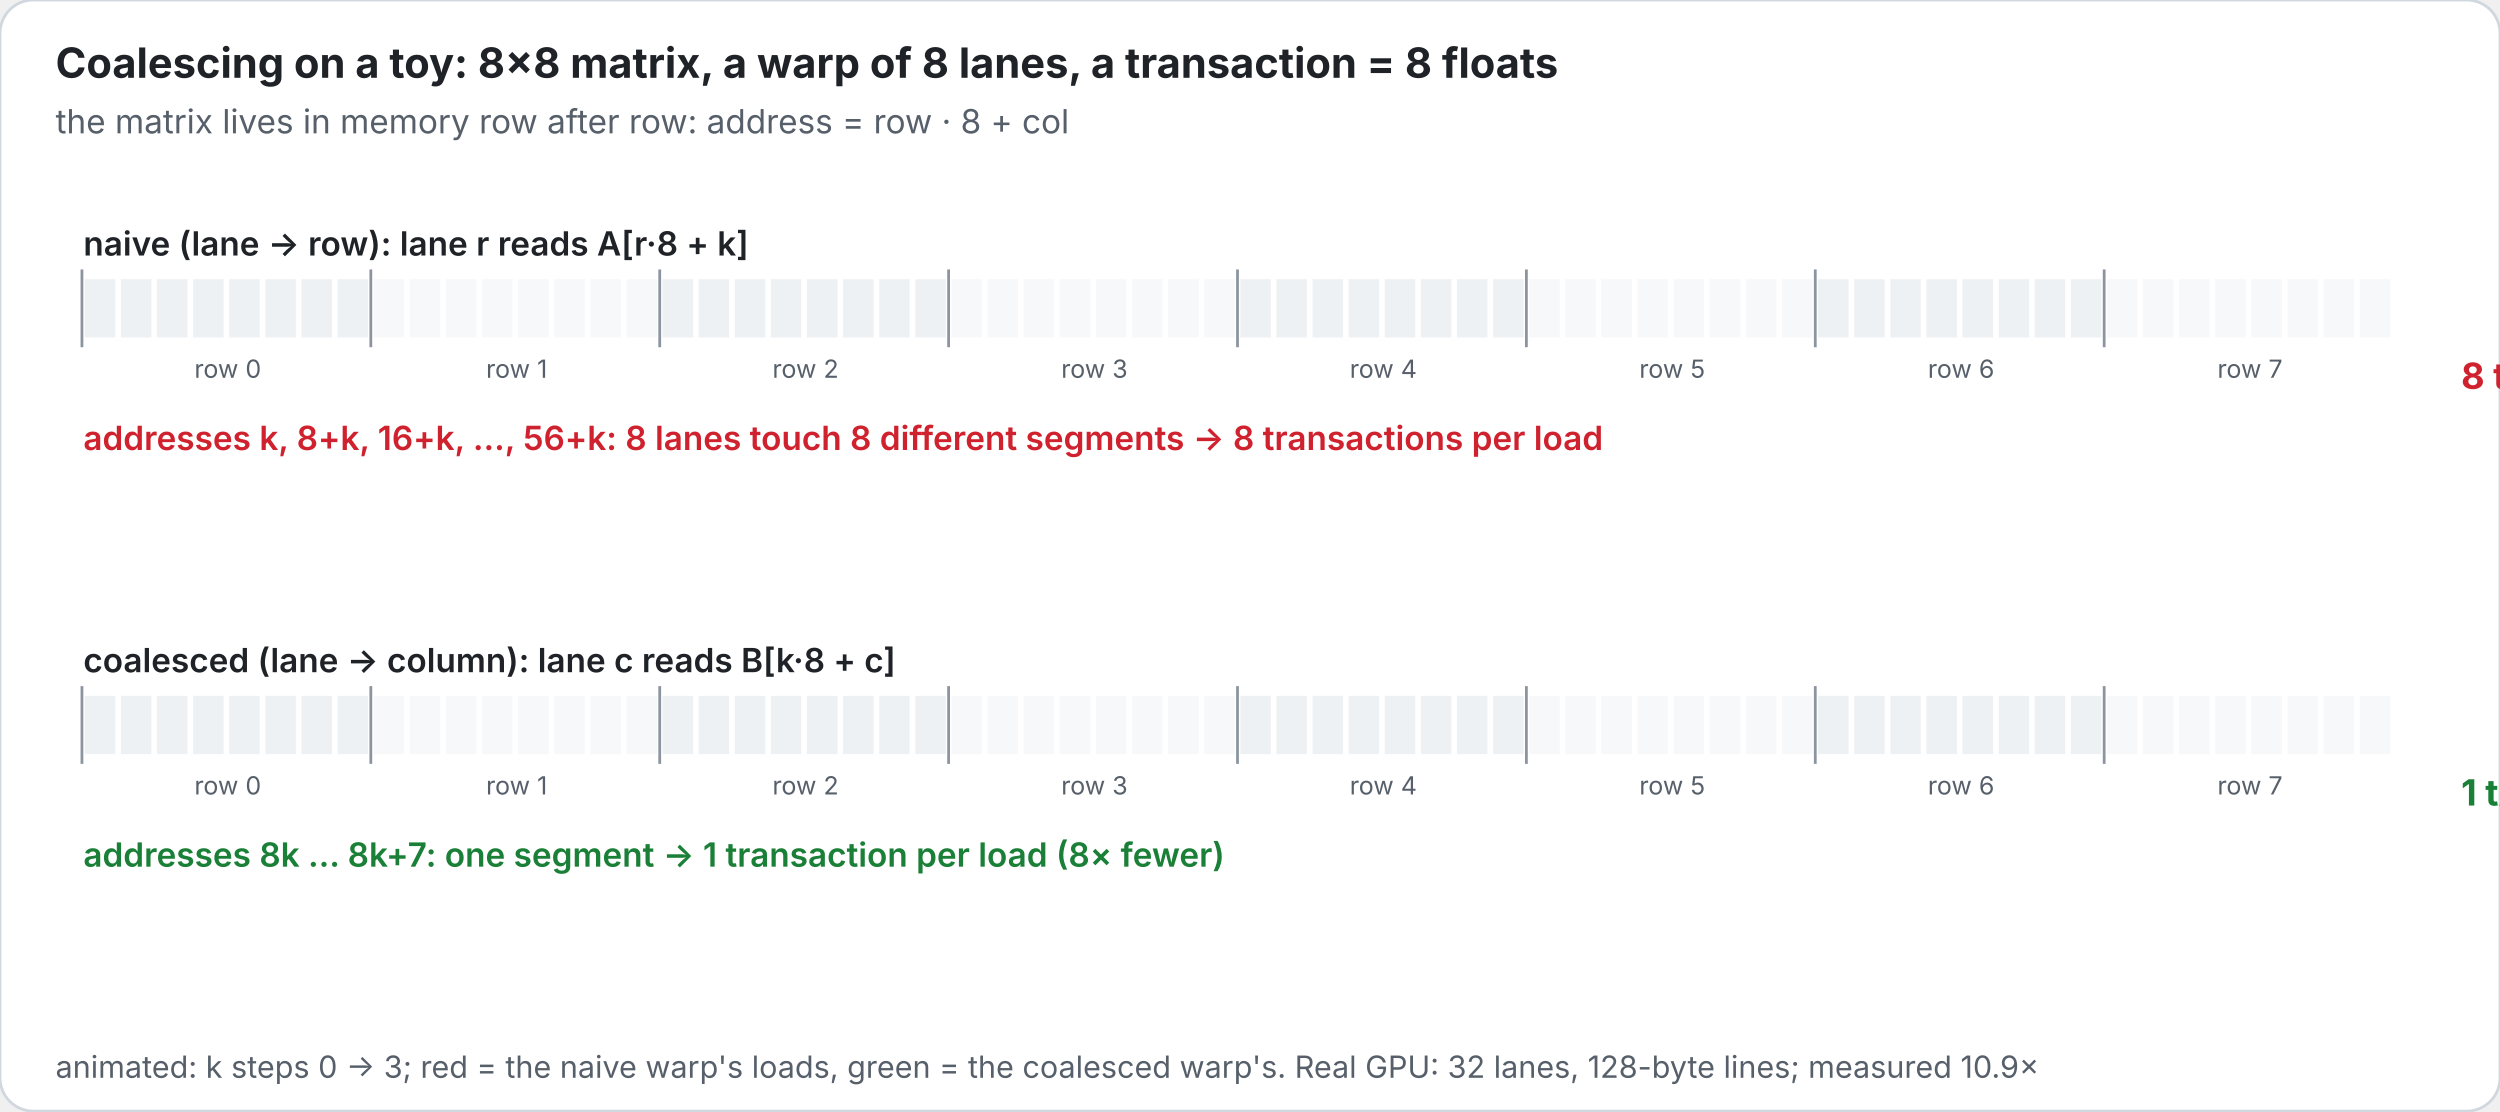
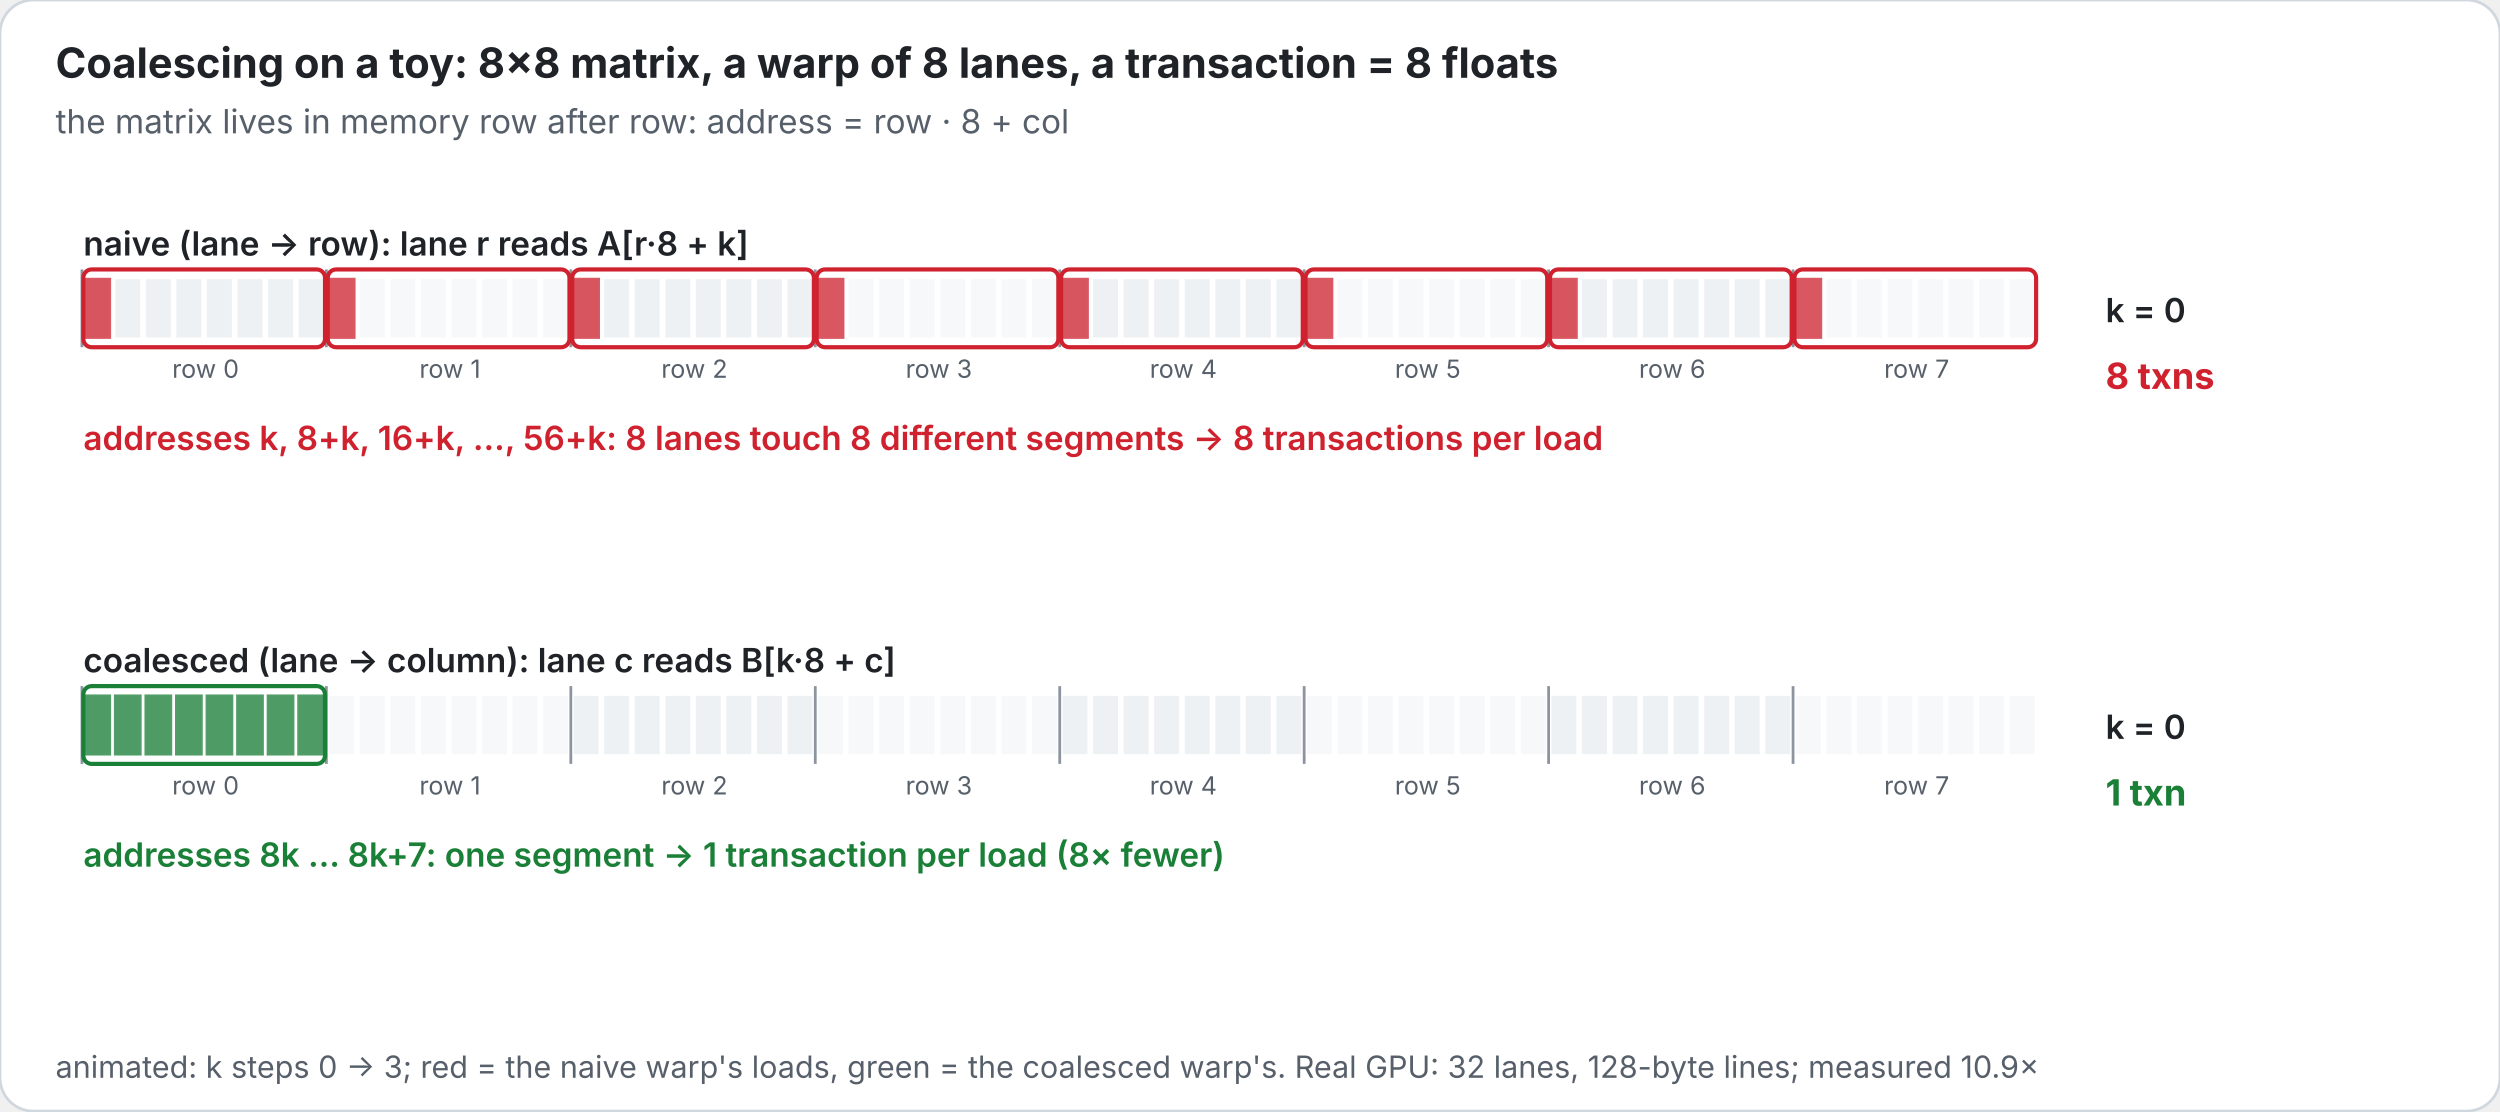
<svg xmlns="http://www.w3.org/2000/svg" viewBox="0 0 900 400" width="900" height="400" font-family="Inter, Helvetica, Arial, sans-serif">
  <defs>
    <marker id="ah" markerWidth="10" markerHeight="10" refX="8" refY="5" orient="auto">
      <path d="M0,0 L10,5 L0,10 z" fill="#57606a" />
    </marker>
  </defs>
  <rect x="0" y="0" width="900" height="400" rx="12" fill="#ffffff" stroke="#d0d7de" />
  <text x="20" y="28" text-anchor="start" font-size="15" font-weight="700" fill="#1f2328">Coalescing on a toy: 8×8 matrix, a warp of 8 lanes, a transaction = 8 floats</text>
  <text x="20" y="48" text-anchor="start" font-size="12" font-weight="400" fill="#57606a">the matrix lives in memory row after row: address = row · 8 + col</text>
  <text x="30" y="92" text-anchor="start" font-size="12" font-weight="600" fill="#1f2328">naive (lane → row): lane r reads A[r·8 + k]</text>
-   <rect x="30" y="100" width="12" height="22" fill="#eef1f4" stroke="#ffffff" />
-   <rect x="43" y="100" width="12" height="22" fill="#eef1f4" stroke="#ffffff" />
-   <rect x="56" y="100" width="12" height="22" fill="#eef1f4" stroke="#ffffff" />
-   <rect x="69" y="100" width="12" height="22" fill="#eef1f4" stroke="#ffffff" />
-   <rect x="82" y="100" width="12" height="22" fill="#eef1f4" stroke="#ffffff" />
-   <rect x="95" y="100" width="12" height="22" fill="#eef1f4" stroke="#ffffff" />
-   <rect x="108" y="100" width="12" height="22" fill="#eef1f4" stroke="#ffffff" />
-   <rect x="121" y="100" width="12" height="22" fill="#eef1f4" stroke="#ffffff" />
-   <rect x="134" y="100" width="12" height="22" fill="#f6f8fa" stroke="#ffffff" />
-   <rect x="147" y="100" width="12" height="22" fill="#f6f8fa" stroke="#ffffff" />
-   <rect x="160" y="100" width="12" height="22" fill="#f6f8fa" stroke="#ffffff" />
-   <rect x="173" y="100" width="12" height="22" fill="#f6f8fa" stroke="#ffffff" />
-   <rect x="186" y="100" width="12" height="22" fill="#f6f8fa" stroke="#ffffff" />
-   <rect x="199" y="100" width="12" height="22" fill="#f6f8fa" stroke="#ffffff" />
-   <rect x="212" y="100" width="12" height="22" fill="#f6f8fa" stroke="#ffffff" />
-   <rect x="225" y="100" width="12" height="22" fill="#f6f8fa" stroke="#ffffff" />
-   <rect x="238" y="100" width="12" height="22" fill="#eef1f4" stroke="#ffffff" />
-   <rect x="251" y="100" width="12" height="22" fill="#eef1f4" stroke="#ffffff" />
-   <rect x="264" y="100" width="12" height="22" fill="#eef1f4" stroke="#ffffff" />
-   <rect x="277" y="100" width="12" height="22" fill="#eef1f4" stroke="#ffffff" />
-   <rect x="290" y="100" width="12" height="22" fill="#eef1f4" stroke="#ffffff" />
-   <rect x="303" y="100" width="12" height="22" fill="#eef1f4" stroke="#ffffff" />
-   <rect x="316" y="100" width="12" height="22" fill="#eef1f4" stroke="#ffffff" />
-   <rect x="329" y="100" width="12" height="22" fill="#eef1f4" stroke="#ffffff" />
-   <rect x="342" y="100" width="12" height="22" fill="#f6f8fa" stroke="#ffffff" />
-   <rect x="355" y="100" width="12" height="22" fill="#f6f8fa" stroke="#ffffff" />
-   <rect x="368" y="100" width="12" height="22" fill="#f6f8fa" stroke="#ffffff" />
-   <rect x="381" y="100" width="12" height="22" fill="#f6f8fa" stroke="#ffffff" />
-   <rect x="394" y="100" width="12" height="22" fill="#f6f8fa" stroke="#ffffff" />
-   <rect x="407" y="100" width="12" height="22" fill="#f6f8fa" stroke="#ffffff" />
-   <rect x="420" y="100" width="12" height="22" fill="#f6f8fa" stroke="#ffffff" />
-   <rect x="433" y="100" width="12" height="22" fill="#f6f8fa" stroke="#ffffff" />
-   <rect x="446" y="100" width="12" height="22" fill="#eef1f4" stroke="#ffffff" />
-   <rect x="459" y="100" width="12" height="22" fill="#eef1f4" stroke="#ffffff" />
-   <rect x="472" y="100" width="12" height="22" fill="#eef1f4" stroke="#ffffff" />
-   <rect x="485" y="100" width="12" height="22" fill="#eef1f4" stroke="#ffffff" />
-   <rect x="498" y="100" width="12" height="22" fill="#eef1f4" stroke="#ffffff" />
-   <rect x="511" y="100" width="12" height="22" fill="#eef1f4" stroke="#ffffff" />
-   <rect x="524" y="100" width="12" height="22" fill="#eef1f4" stroke="#ffffff" />
-   <rect x="537" y="100" width="12" height="22" fill="#eef1f4" stroke="#ffffff" />
-   <rect x="550" y="100" width="12" height="22" fill="#f6f8fa" stroke="#ffffff" />
-   <rect x="563" y="100" width="12" height="22" fill="#f6f8fa" stroke="#ffffff" />
-   <rect x="576" y="100" width="12" height="22" fill="#f6f8fa" stroke="#ffffff" />
-   <rect x="589" y="100" width="12" height="22" fill="#f6f8fa" stroke="#ffffff" />
-   <rect x="602" y="100" width="12" height="22" fill="#f6f8fa" stroke="#ffffff" />
-   <rect x="615" y="100" width="12" height="22" fill="#f6f8fa" stroke="#ffffff" />
-   <rect x="628" y="100" width="12" height="22" fill="#f6f8fa" stroke="#ffffff" />
-   <rect x="641" y="100" width="12" height="22" fill="#f6f8fa" stroke="#ffffff" />
-   <rect x="654" y="100" width="12" height="22" fill="#eef1f4" stroke="#ffffff" />
-   <rect x="667" y="100" width="12" height="22" fill="#eef1f4" stroke="#ffffff" />
-   <rect x="680" y="100" width="12" height="22" fill="#eef1f4" stroke="#ffffff" />
-   <rect x="693" y="100" width="12" height="22" fill="#eef1f4" stroke="#ffffff" />
-   <rect x="706" y="100" width="12" height="22" fill="#eef1f4" stroke="#ffffff" />
-   <rect x="719" y="100" width="12" height="22" fill="#eef1f4" stroke="#ffffff" />
-   <rect x="732" y="100" width="12" height="22" fill="#eef1f4" stroke="#ffffff" />
-   <rect x="745" y="100" width="12" height="22" fill="#eef1f4" stroke="#ffffff" />
-   <rect x="758" y="100" width="12" height="22" fill="#f6f8fa" stroke="#ffffff" />
-   <rect x="771" y="100" width="12" height="22" fill="#f6f8fa" stroke="#ffffff" />
-   <rect x="784" y="100" width="12" height="22" fill="#f6f8fa" stroke="#ffffff" />
-   <rect x="797" y="100" width="12" height="22" fill="#f6f8fa" stroke="#ffffff" />
-   <rect x="810" y="100" width="12" height="22" fill="#f6f8fa" stroke="#ffffff" />
-   <rect x="823" y="100" width="12" height="22" fill="#f6f8fa" stroke="#ffffff" />
-   <rect x="836" y="100" width="12" height="22" fill="#f6f8fa" stroke="#ffffff" />
-   <rect x="849" y="100" width="12" height="22" fill="#f6f8fa" stroke="#ffffff" />
-   <text x="82" y="136" text-anchor="middle" font-size="9" font-weight="400" fill="#57606a">row 0</text>
+   <rect x="30" y="100" width="10" height="22" fill="#eef1f4" stroke="#ffffff" />
+   <rect x="41" y="100" width="10" height="22" fill="#eef1f4" stroke="#ffffff" />
+   <rect x="52" y="100" width="10" height="22" fill="#eef1f4" stroke="#ffffff" />
+   <rect x="63" y="100" width="10" height="22" fill="#eef1f4" stroke="#ffffff" />
+   <rect x="74" y="100" width="10" height="22" fill="#eef1f4" stroke="#ffffff" />
+   <rect x="85" y="100" width="10" height="22" fill="#eef1f4" stroke="#ffffff" />
+   <rect x="96" y="100" width="10" height="22" fill="#eef1f4" stroke="#ffffff" />
+   <rect x="107" y="100" width="10" height="22" fill="#eef1f4" stroke="#ffffff" />
+   <rect x="118" y="100" width="10" height="22" fill="#f6f8fa" stroke="#ffffff" />
+   <rect x="129" y="100" width="10" height="22" fill="#f6f8fa" stroke="#ffffff" />
+   <rect x="140" y="100" width="10" height="22" fill="#f6f8fa" stroke="#ffffff" />
+   <rect x="151" y="100" width="10" height="22" fill="#f6f8fa" stroke="#ffffff" />
+   <rect x="162" y="100" width="10" height="22" fill="#f6f8fa" stroke="#ffffff" />
+   <rect x="173" y="100" width="10" height="22" fill="#f6f8fa" stroke="#ffffff" />
+   <rect x="184" y="100" width="10" height="22" fill="#f6f8fa" stroke="#ffffff" />
+   <rect x="195" y="100" width="10" height="22" fill="#f6f8fa" stroke="#ffffff" />
+   <rect x="206" y="100" width="10" height="22" fill="#eef1f4" stroke="#ffffff" />
+   <rect x="217" y="100" width="10" height="22" fill="#eef1f4" stroke="#ffffff" />
+   <rect x="228" y="100" width="10" height="22" fill="#eef1f4" stroke="#ffffff" />
+   <rect x="239" y="100" width="10" height="22" fill="#eef1f4" stroke="#ffffff" />
+   <rect x="250" y="100" width="10" height="22" fill="#eef1f4" stroke="#ffffff" />
+   <rect x="261" y="100" width="10" height="22" fill="#eef1f4" stroke="#ffffff" />
+   <rect x="272" y="100" width="10" height="22" fill="#eef1f4" stroke="#ffffff" />
+   <rect x="283" y="100" width="10" height="22" fill="#eef1f4" stroke="#ffffff" />
+   <rect x="294" y="100" width="10" height="22" fill="#f6f8fa" stroke="#ffffff" />
+   <rect x="305" y="100" width="10" height="22" fill="#f6f8fa" stroke="#ffffff" />
+   <rect x="316" y="100" width="10" height="22" fill="#f6f8fa" stroke="#ffffff" />
+   <rect x="327" y="100" width="10" height="22" fill="#f6f8fa" stroke="#ffffff" />
+   <rect x="338" y="100" width="10" height="22" fill="#f6f8fa" stroke="#ffffff" />
+   <rect x="349" y="100" width="10" height="22" fill="#f6f8fa" stroke="#ffffff" />
+   <rect x="360" y="100" width="10" height="22" fill="#f6f8fa" stroke="#ffffff" />
+   <rect x="371" y="100" width="10" height="22" fill="#f6f8fa" stroke="#ffffff" />
+   <rect x="382" y="100" width="10" height="22" fill="#eef1f4" stroke="#ffffff" />
+   <rect x="393" y="100" width="10" height="22" fill="#eef1f4" stroke="#ffffff" />
+   <rect x="404" y="100" width="10" height="22" fill="#eef1f4" stroke="#ffffff" />
+   <rect x="415" y="100" width="10" height="22" fill="#eef1f4" stroke="#ffffff" />
+   <rect x="426" y="100" width="10" height="22" fill="#eef1f4" stroke="#ffffff" />
+   <rect x="437" y="100" width="10" height="22" fill="#eef1f4" stroke="#ffffff" />
+   <rect x="448" y="100" width="10" height="22" fill="#eef1f4" stroke="#ffffff" />
+   <rect x="459" y="100" width="10" height="22" fill="#eef1f4" stroke="#ffffff" />
+   <rect x="470" y="100" width="10" height="22" fill="#f6f8fa" stroke="#ffffff" />
+   <rect x="481" y="100" width="10" height="22" fill="#f6f8fa" stroke="#ffffff" />
+   <rect x="492" y="100" width="10" height="22" fill="#f6f8fa" stroke="#ffffff" />
+   <rect x="503" y="100" width="10" height="22" fill="#f6f8fa" stroke="#ffffff" />
+   <rect x="514" y="100" width="10" height="22" fill="#f6f8fa" stroke="#ffffff" />
+   <rect x="525" y="100" width="10" height="22" fill="#f6f8fa" stroke="#ffffff" />
+   <rect x="536" y="100" width="10" height="22" fill="#f6f8fa" stroke="#ffffff" />
+   <rect x="547" y="100" width="10" height="22" fill="#f6f8fa" stroke="#ffffff" />
+   <rect x="558" y="100" width="10" height="22" fill="#eef1f4" stroke="#ffffff" />
+   <rect x="569" y="100" width="10" height="22" fill="#eef1f4" stroke="#ffffff" />
+   <rect x="580" y="100" width="10" height="22" fill="#eef1f4" stroke="#ffffff" />
+   <rect x="591" y="100" width="10" height="22" fill="#eef1f4" stroke="#ffffff" />
+   <rect x="602" y="100" width="10" height="22" fill="#eef1f4" stroke="#ffffff" />
+   <rect x="613" y="100" width="10" height="22" fill="#eef1f4" stroke="#ffffff" />
+   <rect x="624" y="100" width="10" height="22" fill="#eef1f4" stroke="#ffffff" />
+   <rect x="635" y="100" width="10" height="22" fill="#eef1f4" stroke="#ffffff" />
+   <rect x="646" y="100" width="10" height="22" fill="#f6f8fa" stroke="#ffffff" />
+   <rect x="657" y="100" width="10" height="22" fill="#f6f8fa" stroke="#ffffff" />
+   <rect x="668" y="100" width="10" height="22" fill="#f6f8fa" stroke="#ffffff" />
+   <rect x="679" y="100" width="10" height="22" fill="#f6f8fa" stroke="#ffffff" />
+   <rect x="690" y="100" width="10" height="22" fill="#f6f8fa" stroke="#ffffff" />
+   <rect x="701" y="100" width="10" height="22" fill="#f6f8fa" stroke="#ffffff" />
+   <rect x="712" y="100" width="10" height="22" fill="#f6f8fa" stroke="#ffffff" />
+   <rect x="723" y="100" width="10" height="22" fill="#f6f8fa" stroke="#ffffff" />
+   <text x="74" y="136" text-anchor="middle" font-size="9" font-weight="400" fill="#57606a">row 0</text>
  <line x1="29.5" y1="97" x2="29.5" y2="125" stroke="#8c959f" stroke-width="1" />
-   <text x="186" y="136" text-anchor="middle" font-size="9" font-weight="400" fill="#57606a">row 1</text>
-   <line x1="133.5" y1="97" x2="133.5" y2="125" stroke="#8c959f" stroke-width="1" />
-   <text x="290" y="136" text-anchor="middle" font-size="9" font-weight="400" fill="#57606a">row 2</text>
-   <line x1="237.5" y1="97" x2="237.5" y2="125" stroke="#8c959f" stroke-width="1" />
-   <text x="394" y="136" text-anchor="middle" font-size="9" font-weight="400" fill="#57606a">row 3</text>
-   <line x1="341.5" y1="97" x2="341.5" y2="125" stroke="#8c959f" stroke-width="1" />
-   <text x="498" y="136" text-anchor="middle" font-size="9" font-weight="400" fill="#57606a">row 4</text>
-   <line x1="445.5" y1="97" x2="445.5" y2="125" stroke="#8c959f" stroke-width="1" />
-   <text x="602" y="136" text-anchor="middle" font-size="9" font-weight="400" fill="#57606a">row 5</text>
-   <line x1="549.5" y1="97" x2="549.5" y2="125" stroke="#8c959f" stroke-width="1" />
-   <text x="706" y="136" text-anchor="middle" font-size="9" font-weight="400" fill="#57606a">row 6</text>
-   <line x1="653.5" y1="97" x2="653.5" y2="125" stroke="#8c959f" stroke-width="1" />
-   <text x="810" y="136" text-anchor="middle" font-size="9" font-weight="400" fill="#57606a">row 7</text>
-   <line x1="757.5" y1="97" x2="757.5" y2="125" stroke="#8c959f" stroke-width="1" />
+   <text x="162" y="136" text-anchor="middle" font-size="9" font-weight="400" fill="#57606a">row 1</text>
+   <line x1="117.5" y1="97" x2="117.5" y2="125" stroke="#8c959f" stroke-width="1" />
+   <text x="250" y="136" text-anchor="middle" font-size="9" font-weight="400" fill="#57606a">row 2</text>
+   <line x1="205.5" y1="97" x2="205.5" y2="125" stroke="#8c959f" stroke-width="1" />
+   <text x="338" y="136" text-anchor="middle" font-size="9" font-weight="400" fill="#57606a">row 3</text>
+   <line x1="293.5" y1="97" x2="293.5" y2="125" stroke="#8c959f" stroke-width="1" />
+   <text x="426" y="136" text-anchor="middle" font-size="9" font-weight="400" fill="#57606a">row 4</text>
+   <line x1="381.5" y1="97" x2="381.5" y2="125" stroke="#8c959f" stroke-width="1" />
+   <text x="514" y="136" text-anchor="middle" font-size="9" font-weight="400" fill="#57606a">row 5</text>
+   <line x1="469.5" y1="97" x2="469.5" y2="125" stroke="#8c959f" stroke-width="1" />
+   <text x="602" y="136" text-anchor="middle" font-size="9" font-weight="400" fill="#57606a">row 6</text>
+   <line x1="557.5" y1="97" x2="557.5" y2="125" stroke="#8c959f" stroke-width="1" />
+   <text x="690" y="136" text-anchor="middle" font-size="9" font-weight="400" fill="#57606a">row 7</text>
+   <line x1="645.5" y1="97" x2="645.5" y2="125" stroke="#8c959f" stroke-width="1" />
  <text x="30" y="242" text-anchor="start" font-size="12" font-weight="600" fill="#1f2328">coalesced (lane → column): lane c reads B[k·8 + c]</text>
-   <rect x="30" y="250" width="12" height="22" fill="#eef1f4" stroke="#ffffff" />
-   <rect x="43" y="250" width="12" height="22" fill="#eef1f4" stroke="#ffffff" />
-   <rect x="56" y="250" width="12" height="22" fill="#eef1f4" stroke="#ffffff" />
-   <rect x="69" y="250" width="12" height="22" fill="#eef1f4" stroke="#ffffff" />
-   <rect x="82" y="250" width="12" height="22" fill="#eef1f4" stroke="#ffffff" />
-   <rect x="95" y="250" width="12" height="22" fill="#eef1f4" stroke="#ffffff" />
-   <rect x="108" y="250" width="12" height="22" fill="#eef1f4" stroke="#ffffff" />
-   <rect x="121" y="250" width="12" height="22" fill="#eef1f4" stroke="#ffffff" />
-   <rect x="134" y="250" width="12" height="22" fill="#f6f8fa" stroke="#ffffff" />
-   <rect x="147" y="250" width="12" height="22" fill="#f6f8fa" stroke="#ffffff" />
-   <rect x="160" y="250" width="12" height="22" fill="#f6f8fa" stroke="#ffffff" />
-   <rect x="173" y="250" width="12" height="22" fill="#f6f8fa" stroke="#ffffff" />
-   <rect x="186" y="250" width="12" height="22" fill="#f6f8fa" stroke="#ffffff" />
-   <rect x="199" y="250" width="12" height="22" fill="#f6f8fa" stroke="#ffffff" />
-   <rect x="212" y="250" width="12" height="22" fill="#f6f8fa" stroke="#ffffff" />
-   <rect x="225" y="250" width="12" height="22" fill="#f6f8fa" stroke="#ffffff" />
-   <rect x="238" y="250" width="12" height="22" fill="#eef1f4" stroke="#ffffff" />
-   <rect x="251" y="250" width="12" height="22" fill="#eef1f4" stroke="#ffffff" />
-   <rect x="264" y="250" width="12" height="22" fill="#eef1f4" stroke="#ffffff" />
-   <rect x="277" y="250" width="12" height="22" fill="#eef1f4" stroke="#ffffff" />
-   <rect x="290" y="250" width="12" height="22" fill="#eef1f4" stroke="#ffffff" />
-   <rect x="303" y="250" width="12" height="22" fill="#eef1f4" stroke="#ffffff" />
-   <rect x="316" y="250" width="12" height="22" fill="#eef1f4" stroke="#ffffff" />
-   <rect x="329" y="250" width="12" height="22" fill="#eef1f4" stroke="#ffffff" />
-   <rect x="342" y="250" width="12" height="22" fill="#f6f8fa" stroke="#ffffff" />
-   <rect x="355" y="250" width="12" height="22" fill="#f6f8fa" stroke="#ffffff" />
-   <rect x="368" y="250" width="12" height="22" fill="#f6f8fa" stroke="#ffffff" />
-   <rect x="381" y="250" width="12" height="22" fill="#f6f8fa" stroke="#ffffff" />
-   <rect x="394" y="250" width="12" height="22" fill="#f6f8fa" stroke="#ffffff" />
-   <rect x="407" y="250" width="12" height="22" fill="#f6f8fa" stroke="#ffffff" />
-   <rect x="420" y="250" width="12" height="22" fill="#f6f8fa" stroke="#ffffff" />
-   <rect x="433" y="250" width="12" height="22" fill="#f6f8fa" stroke="#ffffff" />
-   <rect x="446" y="250" width="12" height="22" fill="#eef1f4" stroke="#ffffff" />
-   <rect x="459" y="250" width="12" height="22" fill="#eef1f4" stroke="#ffffff" />
-   <rect x="472" y="250" width="12" height="22" fill="#eef1f4" stroke="#ffffff" />
-   <rect x="485" y="250" width="12" height="22" fill="#eef1f4" stroke="#ffffff" />
-   <rect x="498" y="250" width="12" height="22" fill="#eef1f4" stroke="#ffffff" />
-   <rect x="511" y="250" width="12" height="22" fill="#eef1f4" stroke="#ffffff" />
-   <rect x="524" y="250" width="12" height="22" fill="#eef1f4" stroke="#ffffff" />
-   <rect x="537" y="250" width="12" height="22" fill="#eef1f4" stroke="#ffffff" />
-   <rect x="550" y="250" width="12" height="22" fill="#f6f8fa" stroke="#ffffff" />
-   <rect x="563" y="250" width="12" height="22" fill="#f6f8fa" stroke="#ffffff" />
-   <rect x="576" y="250" width="12" height="22" fill="#f6f8fa" stroke="#ffffff" />
-   <rect x="589" y="250" width="12" height="22" fill="#f6f8fa" stroke="#ffffff" />
-   <rect x="602" y="250" width="12" height="22" fill="#f6f8fa" stroke="#ffffff" />
-   <rect x="615" y="250" width="12" height="22" fill="#f6f8fa" stroke="#ffffff" />
-   <rect x="628" y="250" width="12" height="22" fill="#f6f8fa" stroke="#ffffff" />
-   <rect x="641" y="250" width="12" height="22" fill="#f6f8fa" stroke="#ffffff" />
-   <rect x="654" y="250" width="12" height="22" fill="#eef1f4" stroke="#ffffff" />
-   <rect x="667" y="250" width="12" height="22" fill="#eef1f4" stroke="#ffffff" />
-   <rect x="680" y="250" width="12" height="22" fill="#eef1f4" stroke="#ffffff" />
-   <rect x="693" y="250" width="12" height="22" fill="#eef1f4" stroke="#ffffff" />
-   <rect x="706" y="250" width="12" height="22" fill="#eef1f4" stroke="#ffffff" />
-   <rect x="719" y="250" width="12" height="22" fill="#eef1f4" stroke="#ffffff" />
-   <rect x="732" y="250" width="12" height="22" fill="#eef1f4" stroke="#ffffff" />
-   <rect x="745" y="250" width="12" height="22" fill="#eef1f4" stroke="#ffffff" />
-   <rect x="758" y="250" width="12" height="22" fill="#f6f8fa" stroke="#ffffff" />
-   <rect x="771" y="250" width="12" height="22" fill="#f6f8fa" stroke="#ffffff" />
-   <rect x="784" y="250" width="12" height="22" fill="#f6f8fa" stroke="#ffffff" />
-   <rect x="797" y="250" width="12" height="22" fill="#f6f8fa" stroke="#ffffff" />
-   <rect x="810" y="250" width="12" height="22" fill="#f6f8fa" stroke="#ffffff" />
-   <rect x="823" y="250" width="12" height="22" fill="#f6f8fa" stroke="#ffffff" />
-   <rect x="836" y="250" width="12" height="22" fill="#f6f8fa" stroke="#ffffff" />
-   <rect x="849" y="250" width="12" height="22" fill="#f6f8fa" stroke="#ffffff" />
-   <text x="82" y="286" text-anchor="middle" font-size="9" font-weight="400" fill="#57606a">row 0</text>
+   <rect x="30" y="250" width="10" height="22" fill="#eef1f4" stroke="#ffffff" />
+   <rect x="41" y="250" width="10" height="22" fill="#eef1f4" stroke="#ffffff" />
+   <rect x="52" y="250" width="10" height="22" fill="#eef1f4" stroke="#ffffff" />
+   <rect x="63" y="250" width="10" height="22" fill="#eef1f4" stroke="#ffffff" />
+   <rect x="74" y="250" width="10" height="22" fill="#eef1f4" stroke="#ffffff" />
+   <rect x="85" y="250" width="10" height="22" fill="#eef1f4" stroke="#ffffff" />
+   <rect x="96" y="250" width="10" height="22" fill="#eef1f4" stroke="#ffffff" />
+   <rect x="107" y="250" width="10" height="22" fill="#eef1f4" stroke="#ffffff" />
+   <rect x="118" y="250" width="10" height="22" fill="#f6f8fa" stroke="#ffffff" />
+   <rect x="129" y="250" width="10" height="22" fill="#f6f8fa" stroke="#ffffff" />
+   <rect x="140" y="250" width="10" height="22" fill="#f6f8fa" stroke="#ffffff" />
+   <rect x="151" y="250" width="10" height="22" fill="#f6f8fa" stroke="#ffffff" />
+   <rect x="162" y="250" width="10" height="22" fill="#f6f8fa" stroke="#ffffff" />
+   <rect x="173" y="250" width="10" height="22" fill="#f6f8fa" stroke="#ffffff" />
+   <rect x="184" y="250" width="10" height="22" fill="#f6f8fa" stroke="#ffffff" />
+   <rect x="195" y="250" width="10" height="22" fill="#f6f8fa" stroke="#ffffff" />
+   <rect x="206" y="250" width="10" height="22" fill="#eef1f4" stroke="#ffffff" />
+   <rect x="217" y="250" width="10" height="22" fill="#eef1f4" stroke="#ffffff" />
+   <rect x="228" y="250" width="10" height="22" fill="#eef1f4" stroke="#ffffff" />
+   <rect x="239" y="250" width="10" height="22" fill="#eef1f4" stroke="#ffffff" />
+   <rect x="250" y="250" width="10" height="22" fill="#eef1f4" stroke="#ffffff" />
+   <rect x="261" y="250" width="10" height="22" fill="#eef1f4" stroke="#ffffff" />
+   <rect x="272" y="250" width="10" height="22" fill="#eef1f4" stroke="#ffffff" />
+   <rect x="283" y="250" width="10" height="22" fill="#eef1f4" stroke="#ffffff" />
+   <rect x="294" y="250" width="10" height="22" fill="#f6f8fa" stroke="#ffffff" />
+   <rect x="305" y="250" width="10" height="22" fill="#f6f8fa" stroke="#ffffff" />
+   <rect x="316" y="250" width="10" height="22" fill="#f6f8fa" stroke="#ffffff" />
+   <rect x="327" y="250" width="10" height="22" fill="#f6f8fa" stroke="#ffffff" />
+   <rect x="338" y="250" width="10" height="22" fill="#f6f8fa" stroke="#ffffff" />
+   <rect x="349" y="250" width="10" height="22" fill="#f6f8fa" stroke="#ffffff" />
+   <rect x="360" y="250" width="10" height="22" fill="#f6f8fa" stroke="#ffffff" />
+   <rect x="371" y="250" width="10" height="22" fill="#f6f8fa" stroke="#ffffff" />
+   <rect x="382" y="250" width="10" height="22" fill="#eef1f4" stroke="#ffffff" />
+   <rect x="393" y="250" width="10" height="22" fill="#eef1f4" stroke="#ffffff" />
+   <rect x="404" y="250" width="10" height="22" fill="#eef1f4" stroke="#ffffff" />
+   <rect x="415" y="250" width="10" height="22" fill="#eef1f4" stroke="#ffffff" />
+   <rect x="426" y="250" width="10" height="22" fill="#eef1f4" stroke="#ffffff" />
+   <rect x="437" y="250" width="10" height="22" fill="#eef1f4" stroke="#ffffff" />
+   <rect x="448" y="250" width="10" height="22" fill="#eef1f4" stroke="#ffffff" />
+   <rect x="459" y="250" width="10" height="22" fill="#eef1f4" stroke="#ffffff" />
+   <rect x="470" y="250" width="10" height="22" fill="#f6f8fa" stroke="#ffffff" />
+   <rect x="481" y="250" width="10" height="22" fill="#f6f8fa" stroke="#ffffff" />
+   <rect x="492" y="250" width="10" height="22" fill="#f6f8fa" stroke="#ffffff" />
+   <rect x="503" y="250" width="10" height="22" fill="#f6f8fa" stroke="#ffffff" />
+   <rect x="514" y="250" width="10" height="22" fill="#f6f8fa" stroke="#ffffff" />
+   <rect x="525" y="250" width="10" height="22" fill="#f6f8fa" stroke="#ffffff" />
+   <rect x="536" y="250" width="10" height="22" fill="#f6f8fa" stroke="#ffffff" />
+   <rect x="547" y="250" width="10" height="22" fill="#f6f8fa" stroke="#ffffff" />
+   <rect x="558" y="250" width="10" height="22" fill="#eef1f4" stroke="#ffffff" />
+   <rect x="569" y="250" width="10" height="22" fill="#eef1f4" stroke="#ffffff" />
+   <rect x="580" y="250" width="10" height="22" fill="#eef1f4" stroke="#ffffff" />
+   <rect x="591" y="250" width="10" height="22" fill="#eef1f4" stroke="#ffffff" />
+   <rect x="602" y="250" width="10" height="22" fill="#eef1f4" stroke="#ffffff" />
+   <rect x="613" y="250" width="10" height="22" fill="#eef1f4" stroke="#ffffff" />
+   <rect x="624" y="250" width="10" height="22" fill="#eef1f4" stroke="#ffffff" />
+   <rect x="635" y="250" width="10" height="22" fill="#eef1f4" stroke="#ffffff" />
+   <rect x="646" y="250" width="10" height="22" fill="#f6f8fa" stroke="#ffffff" />
+   <rect x="657" y="250" width="10" height="22" fill="#f6f8fa" stroke="#ffffff" />
+   <rect x="668" y="250" width="10" height="22" fill="#f6f8fa" stroke="#ffffff" />
+   <rect x="679" y="250" width="10" height="22" fill="#f6f8fa" stroke="#ffffff" />
+   <rect x="690" y="250" width="10" height="22" fill="#f6f8fa" stroke="#ffffff" />
+   <rect x="701" y="250" width="10" height="22" fill="#f6f8fa" stroke="#ffffff" />
+   <rect x="712" y="250" width="10" height="22" fill="#f6f8fa" stroke="#ffffff" />
+   <rect x="723" y="250" width="10" height="22" fill="#f6f8fa" stroke="#ffffff" />
+   <text x="74" y="286" text-anchor="middle" font-size="9" font-weight="400" fill="#57606a">row 0</text>
  <line x1="29.5" y1="247" x2="29.5" y2="275" stroke="#8c959f" stroke-width="1" />
-   <text x="186" y="286" text-anchor="middle" font-size="9" font-weight="400" fill="#57606a">row 1</text>
-   <line x1="133.5" y1="247" x2="133.5" y2="275" stroke="#8c959f" stroke-width="1" />
-   <text x="290" y="286" text-anchor="middle" font-size="9" font-weight="400" fill="#57606a">row 2</text>
-   <line x1="237.5" y1="247" x2="237.5" y2="275" stroke="#8c959f" stroke-width="1" />
-   <text x="394" y="286" text-anchor="middle" font-size="9" font-weight="400" fill="#57606a">row 3</text>
-   <line x1="341.5" y1="247" x2="341.5" y2="275" stroke="#8c959f" stroke-width="1" />
-   <text x="498" y="286" text-anchor="middle" font-size="9" font-weight="400" fill="#57606a">row 4</text>
-   <line x1="445.5" y1="247" x2="445.5" y2="275" stroke="#8c959f" stroke-width="1" />
-   <text x="602" y="286" text-anchor="middle" font-size="9" font-weight="400" fill="#57606a">row 5</text>
-   <line x1="549.5" y1="247" x2="549.5" y2="275" stroke="#8c959f" stroke-width="1" />
-   <text x="706" y="286" text-anchor="middle" font-size="9" font-weight="400" fill="#57606a">row 6</text>
-   <line x1="653.5" y1="247" x2="653.5" y2="275" stroke="#8c959f" stroke-width="1" />
-   <text x="810" y="286" text-anchor="middle" font-size="9" font-weight="400" fill="#57606a">row 7</text>
-   <line x1="757.5" y1="247" x2="757.5" y2="275" stroke="#8c959f" stroke-width="1" />
-   <g opacity="0">
-     <animate attributeName="opacity" dur="8.0s" repeatCount="indefinite" calcMode="discrete" values="0;1;0;0" keyTimes="0;0.04;0.275;1" />
-     <rect x="30" y="100" width="12" height="22" fill="#cf222e" opacity="0.75" />
-     <rect x="134" y="100" width="12" height="22" fill="#cf222e" opacity="0.75" />
-     <rect x="238" y="100" width="12" height="22" fill="#cf222e" opacity="0.75" />
-     <rect x="342" y="100" width="12" height="22" fill="#cf222e" opacity="0.75" />
-     <rect x="446" y="100" width="12" height="22" fill="#cf222e" opacity="0.75" />
-     <rect x="550" y="100" width="12" height="22" fill="#cf222e" opacity="0.75" />
-     <rect x="654" y="100" width="12" height="22" fill="#cf222e" opacity="0.75" />
-     <rect x="758" y="100" width="12" height="22" fill="#cf222e" opacity="0.75" />
-     <rect x="30" y="97" width="103" height="28" fill="none" stroke="#cf222e" stroke-width="1.5" rx="3" />
-     <rect x="134" y="97" width="103" height="28" fill="none" stroke="#cf222e" stroke-width="1.5" rx="3" />
-     <rect x="238" y="97" width="103" height="28" fill="none" stroke="#cf222e" stroke-width="1.5" rx="3" />
-     <rect x="342" y="97" width="103" height="28" fill="none" stroke="#cf222e" stroke-width="1.5" rx="3" />
-     <rect x="446" y="97" width="103" height="28" fill="none" stroke="#cf222e" stroke-width="1.5" rx="3" />
-     <rect x="550" y="97" width="103" height="28" fill="none" stroke="#cf222e" stroke-width="1.5" rx="3" />
-     <rect x="654" y="97" width="103" height="28" fill="none" stroke="#cf222e" stroke-width="1.5" rx="3" />
-     <rect x="758" y="97" width="103" height="28" fill="none" stroke="#cf222e" stroke-width="1.5" rx="3" />
-     <rect x="30" y="250" width="12" height="22" fill="#1a7f37" opacity="0.75" />
-     <rect x="43" y="250" width="12" height="22" fill="#1a7f37" opacity="0.75" />
-     <rect x="56" y="250" width="12" height="22" fill="#1a7f37" opacity="0.75" />
-     <rect x="69" y="250" width="12" height="22" fill="#1a7f37" opacity="0.75" />
-     <rect x="82" y="250" width="12" height="22" fill="#1a7f37" opacity="0.75" />
-     <rect x="95" y="250" width="12" height="22" fill="#1a7f37" opacity="0.75" />
-     <rect x="108" y="250" width="12" height="22" fill="#1a7f37" opacity="0.75" />
-     <rect x="121" y="250" width="12" height="22" fill="#1a7f37" opacity="0.75" />
-     <rect x="30" y="247" width="103" height="28" fill="none" stroke="#1a7f37" stroke-width="1.5" rx="3" />
-     <text x="886" y="116" text-anchor="start" font-size="12" font-weight="600" fill="#1f2328">k = 0</text>
-     <text x="886" y="266" text-anchor="start" font-size="12" font-weight="600" fill="#1f2328">k = 0</text>
+   <text x="162" y="286" text-anchor="middle" font-size="9" font-weight="400" fill="#57606a">row 1</text>
+   <line x1="117.5" y1="247" x2="117.5" y2="275" stroke="#8c959f" stroke-width="1" />
+   <text x="250" y="286" text-anchor="middle" font-size="9" font-weight="400" fill="#57606a">row 2</text>
+   <line x1="205.5" y1="247" x2="205.5" y2="275" stroke="#8c959f" stroke-width="1" />
+   <text x="338" y="286" text-anchor="middle" font-size="9" font-weight="400" fill="#57606a">row 3</text>
+   <line x1="293.5" y1="247" x2="293.5" y2="275" stroke="#8c959f" stroke-width="1" />
+   <text x="426" y="286" text-anchor="middle" font-size="9" font-weight="400" fill="#57606a">row 4</text>
+   <line x1="381.5" y1="247" x2="381.5" y2="275" stroke="#8c959f" stroke-width="1" />
+   <text x="514" y="286" text-anchor="middle" font-size="9" font-weight="400" fill="#57606a">row 5</text>
+   <line x1="469.5" y1="247" x2="469.5" y2="275" stroke="#8c959f" stroke-width="1" />
+   <text x="602" y="286" text-anchor="middle" font-size="9" font-weight="400" fill="#57606a">row 6</text>
+   <line x1="557.5" y1="247" x2="557.5" y2="275" stroke="#8c959f" stroke-width="1" />
+   <text x="690" y="286" text-anchor="middle" font-size="9" font-weight="400" fill="#57606a">row 7</text>
+   <line x1="645.5" y1="247" x2="645.5" y2="275" stroke="#8c959f" stroke-width="1" />
+   <g opacity="1">
+     <animate attributeName="opacity" dur="8.0s" repeatCount="indefinite" calcMode="discrete" values="1;0;0" keyTimes="0;0.275;1" />
+     <rect x="30" y="100" width="10" height="22" fill="#cf222e" opacity="0.75" />
+     <rect x="118" y="100" width="10" height="22" fill="#cf222e" opacity="0.75" />
+     <rect x="206" y="100" width="10" height="22" fill="#cf222e" opacity="0.75" />
+     <rect x="294" y="100" width="10" height="22" fill="#cf222e" opacity="0.75" />
+     <rect x="382" y="100" width="10" height="22" fill="#cf222e" opacity="0.75" />
+     <rect x="470" y="100" width="10" height="22" fill="#cf222e" opacity="0.75" />
+     <rect x="558" y="100" width="10" height="22" fill="#cf222e" opacity="0.75" />
+     <rect x="646" y="100" width="10" height="22" fill="#cf222e" opacity="0.75" />
+     <rect x="30" y="97" width="87" height="28" fill="none" stroke="#cf222e" stroke-width="1.5" rx="3" />
+     <rect x="118" y="97" width="87" height="28" fill="none" stroke="#cf222e" stroke-width="1.5" rx="3" />
+     <rect x="206" y="97" width="87" height="28" fill="none" stroke="#cf222e" stroke-width="1.5" rx="3" />
+     <rect x="294" y="97" width="87" height="28" fill="none" stroke="#cf222e" stroke-width="1.5" rx="3" />
+     <rect x="382" y="97" width="87" height="28" fill="none" stroke="#cf222e" stroke-width="1.5" rx="3" />
+     <rect x="470" y="97" width="87" height="28" fill="none" stroke="#cf222e" stroke-width="1.5" rx="3" />
+     <rect x="558" y="97" width="87" height="28" fill="none" stroke="#cf222e" stroke-width="1.5" rx="3" />
+     <rect x="646" y="97" width="87" height="28" fill="none" stroke="#cf222e" stroke-width="1.5" rx="3" />
+     <rect x="30" y="250" width="10" height="22" fill="#1a7f37" opacity="0.75" />
+     <rect x="41" y="250" width="10" height="22" fill="#1a7f37" opacity="0.75" />
+     <rect x="52" y="250" width="10" height="22" fill="#1a7f37" opacity="0.75" />
+     <rect x="63" y="250" width="10" height="22" fill="#1a7f37" opacity="0.75" />
+     <rect x="74" y="250" width="10" height="22" fill="#1a7f37" opacity="0.75" />
+     <rect x="85" y="250" width="10" height="22" fill="#1a7f37" opacity="0.75" />
+     <rect x="96" y="250" width="10" height="22" fill="#1a7f37" opacity="0.75" />
+     <rect x="107" y="250" width="10" height="22" fill="#1a7f37" opacity="0.75" />
+     <rect x="30" y="247" width="87" height="28" fill="none" stroke="#1a7f37" stroke-width="1.5" rx="3" />
+     <text x="758" y="116" text-anchor="start" font-size="12" font-weight="600" fill="#1f2328">k = 0</text>
+     <text x="758" y="266" text-anchor="start" font-size="12" font-weight="600" fill="#1f2328">k = 0</text>
  </g>
  <g opacity="0">
    <animate attributeName="opacity" dur="8.0s" repeatCount="indefinite" calcMode="discrete" values="0;1;0;0" keyTimes="0;0.275;0.51;1" />
-     <rect x="43" y="100" width="12" height="22" fill="#cf222e" opacity="0.75" />
-     <rect x="147" y="100" width="12" height="22" fill="#cf222e" opacity="0.75" />
-     <rect x="251" y="100" width="12" height="22" fill="#cf222e" opacity="0.75" />
-     <rect x="355" y="100" width="12" height="22" fill="#cf222e" opacity="0.75" />
-     <rect x="459" y="100" width="12" height="22" fill="#cf222e" opacity="0.75" />
-     <rect x="563" y="100" width="12" height="22" fill="#cf222e" opacity="0.75" />
-     <rect x="667" y="100" width="12" height="22" fill="#cf222e" opacity="0.75" />
-     <rect x="771" y="100" width="12" height="22" fill="#cf222e" opacity="0.75" />
-     <rect x="30" y="97" width="103" height="28" fill="none" stroke="#cf222e" stroke-width="1.5" rx="3" />
-     <rect x="134" y="97" width="103" height="28" fill="none" stroke="#cf222e" stroke-width="1.5" rx="3" />
-     <rect x="238" y="97" width="103" height="28" fill="none" stroke="#cf222e" stroke-width="1.5" rx="3" />
-     <rect x="342" y="97" width="103" height="28" fill="none" stroke="#cf222e" stroke-width="1.5" rx="3" />
-     <rect x="446" y="97" width="103" height="28" fill="none" stroke="#cf222e" stroke-width="1.5" rx="3" />
-     <rect x="550" y="97" width="103" height="28" fill="none" stroke="#cf222e" stroke-width="1.5" rx="3" />
-     <rect x="654" y="97" width="103" height="28" fill="none" stroke="#cf222e" stroke-width="1.5" rx="3" />
-     <rect x="758" y="97" width="103" height="28" fill="none" stroke="#cf222e" stroke-width="1.5" rx="3" />
-     <rect x="134" y="250" width="12" height="22" fill="#1a7f37" opacity="0.75" />
-     <rect x="147" y="250" width="12" height="22" fill="#1a7f37" opacity="0.75" />
-     <rect x="160" y="250" width="12" height="22" fill="#1a7f37" opacity="0.75" />
-     <rect x="173" y="250" width="12" height="22" fill="#1a7f37" opacity="0.75" />
-     <rect x="186" y="250" width="12" height="22" fill="#1a7f37" opacity="0.75" />
-     <rect x="199" y="250" width="12" height="22" fill="#1a7f37" opacity="0.75" />
-     <rect x="212" y="250" width="12" height="22" fill="#1a7f37" opacity="0.75" />
-     <rect x="225" y="250" width="12" height="22" fill="#1a7f37" opacity="0.75" />
-     <rect x="134" y="247" width="103" height="28" fill="none" stroke="#1a7f37" stroke-width="1.5" rx="3" />
-     <text x="886" y="116" text-anchor="start" font-size="12" font-weight="600" fill="#1f2328">k = 1</text>
-     <text x="886" y="266" text-anchor="start" font-size="12" font-weight="600" fill="#1f2328">k = 1</text>
+     <rect x="41" y="100" width="10" height="22" fill="#cf222e" opacity="0.75" />
+     <rect x="129" y="100" width="10" height="22" fill="#cf222e" opacity="0.75" />
+     <rect x="217" y="100" width="10" height="22" fill="#cf222e" opacity="0.75" />
+     <rect x="305" y="100" width="10" height="22" fill="#cf222e" opacity="0.75" />
+     <rect x="393" y="100" width="10" height="22" fill="#cf222e" opacity="0.75" />
+     <rect x="481" y="100" width="10" height="22" fill="#cf222e" opacity="0.75" />
+     <rect x="569" y="100" width="10" height="22" fill="#cf222e" opacity="0.75" />
+     <rect x="657" y="100" width="10" height="22" fill="#cf222e" opacity="0.75" />
+     <rect x="30" y="97" width="87" height="28" fill="none" stroke="#cf222e" stroke-width="1.5" rx="3" />
+     <rect x="118" y="97" width="87" height="28" fill="none" stroke="#cf222e" stroke-width="1.5" rx="3" />
+     <rect x="206" y="97" width="87" height="28" fill="none" stroke="#cf222e" stroke-width="1.5" rx="3" />
+     <rect x="294" y="97" width="87" height="28" fill="none" stroke="#cf222e" stroke-width="1.5" rx="3" />
+     <rect x="382" y="97" width="87" height="28" fill="none" stroke="#cf222e" stroke-width="1.5" rx="3" />
+     <rect x="470" y="97" width="87" height="28" fill="none" stroke="#cf222e" stroke-width="1.5" rx="3" />
+     <rect x="558" y="97" width="87" height="28" fill="none" stroke="#cf222e" stroke-width="1.5" rx="3" />
+     <rect x="646" y="97" width="87" height="28" fill="none" stroke="#cf222e" stroke-width="1.5" rx="3" />
+     <rect x="118" y="250" width="10" height="22" fill="#1a7f37" opacity="0.75" />
+     <rect x="129" y="250" width="10" height="22" fill="#1a7f37" opacity="0.75" />
+     <rect x="140" y="250" width="10" height="22" fill="#1a7f37" opacity="0.75" />
+     <rect x="151" y="250" width="10" height="22" fill="#1a7f37" opacity="0.75" />
+     <rect x="162" y="250" width="10" height="22" fill="#1a7f37" opacity="0.75" />
+     <rect x="173" y="250" width="10" height="22" fill="#1a7f37" opacity="0.75" />
+     <rect x="184" y="250" width="10" height="22" fill="#1a7f37" opacity="0.75" />
+     <rect x="195" y="250" width="10" height="22" fill="#1a7f37" opacity="0.75" />
+     <rect x="118" y="247" width="87" height="28" fill="none" stroke="#1a7f37" stroke-width="1.5" rx="3" />
+     <text x="758" y="116" text-anchor="start" font-size="12" font-weight="600" fill="#1f2328">k = 1</text>
+     <text x="758" y="266" text-anchor="start" font-size="12" font-weight="600" fill="#1f2328">k = 1</text>
  </g>
  <g opacity="0">
    <animate attributeName="opacity" dur="8.0s" repeatCount="indefinite" calcMode="discrete" values="0;1;0;0" keyTimes="0;0.51;0.745;1" />
-     <rect x="56" y="100" width="12" height="22" fill="#cf222e" opacity="0.75" />
-     <rect x="160" y="100" width="12" height="22" fill="#cf222e" opacity="0.75" />
-     <rect x="264" y="100" width="12" height="22" fill="#cf222e" opacity="0.75" />
-     <rect x="368" y="100" width="12" height="22" fill="#cf222e" opacity="0.75" />
-     <rect x="472" y="100" width="12" height="22" fill="#cf222e" opacity="0.75" />
-     <rect x="576" y="100" width="12" height="22" fill="#cf222e" opacity="0.75" />
-     <rect x="680" y="100" width="12" height="22" fill="#cf222e" opacity="0.75" />
-     <rect x="784" y="100" width="12" height="22" fill="#cf222e" opacity="0.75" />
-     <rect x="30" y="97" width="103" height="28" fill="none" stroke="#cf222e" stroke-width="1.5" rx="3" />
-     <rect x="134" y="97" width="103" height="28" fill="none" stroke="#cf222e" stroke-width="1.5" rx="3" />
-     <rect x="238" y="97" width="103" height="28" fill="none" stroke="#cf222e" stroke-width="1.5" rx="3" />
-     <rect x="342" y="97" width="103" height="28" fill="none" stroke="#cf222e" stroke-width="1.5" rx="3" />
-     <rect x="446" y="97" width="103" height="28" fill="none" stroke="#cf222e" stroke-width="1.5" rx="3" />
-     <rect x="550" y="97" width="103" height="28" fill="none" stroke="#cf222e" stroke-width="1.5" rx="3" />
-     <rect x="654" y="97" width="103" height="28" fill="none" stroke="#cf222e" stroke-width="1.5" rx="3" />
-     <rect x="758" y="97" width="103" height="28" fill="none" stroke="#cf222e" stroke-width="1.5" rx="3" />
-     <rect x="238" y="250" width="12" height="22" fill="#1a7f37" opacity="0.75" />
-     <rect x="251" y="250" width="12" height="22" fill="#1a7f37" opacity="0.75" />
-     <rect x="264" y="250" width="12" height="22" fill="#1a7f37" opacity="0.75" />
-     <rect x="277" y="250" width="12" height="22" fill="#1a7f37" opacity="0.75" />
-     <rect x="290" y="250" width="12" height="22" fill="#1a7f37" opacity="0.75" />
-     <rect x="303" y="250" width="12" height="22" fill="#1a7f37" opacity="0.75" />
-     <rect x="316" y="250" width="12" height="22" fill="#1a7f37" opacity="0.75" />
-     <rect x="329" y="250" width="12" height="22" fill="#1a7f37" opacity="0.75" />
-     <rect x="238" y="247" width="103" height="28" fill="none" stroke="#1a7f37" stroke-width="1.5" rx="3" />
-     <text x="886" y="116" text-anchor="start" font-size="12" font-weight="600" fill="#1f2328">k = 2</text>
-     <text x="886" y="266" text-anchor="start" font-size="12" font-weight="600" fill="#1f2328">k = 2</text>
+     <rect x="52" y="100" width="10" height="22" fill="#cf222e" opacity="0.75" />
+     <rect x="140" y="100" width="10" height="22" fill="#cf222e" opacity="0.75" />
+     <rect x="228" y="100" width="10" height="22" fill="#cf222e" opacity="0.75" />
+     <rect x="316" y="100" width="10" height="22" fill="#cf222e" opacity="0.75" />
+     <rect x="404" y="100" width="10" height="22" fill="#cf222e" opacity="0.75" />
+     <rect x="492" y="100" width="10" height="22" fill="#cf222e" opacity="0.75" />
+     <rect x="580" y="100" width="10" height="22" fill="#cf222e" opacity="0.75" />
+     <rect x="668" y="100" width="10" height="22" fill="#cf222e" opacity="0.75" />
+     <rect x="30" y="97" width="87" height="28" fill="none" stroke="#cf222e" stroke-width="1.5" rx="3" />
+     <rect x="118" y="97" width="87" height="28" fill="none" stroke="#cf222e" stroke-width="1.5" rx="3" />
+     <rect x="206" y="97" width="87" height="28" fill="none" stroke="#cf222e" stroke-width="1.5" rx="3" />
+     <rect x="294" y="97" width="87" height="28" fill="none" stroke="#cf222e" stroke-width="1.5" rx="3" />
+     <rect x="382" y="97" width="87" height="28" fill="none" stroke="#cf222e" stroke-width="1.5" rx="3" />
+     <rect x="470" y="97" width="87" height="28" fill="none" stroke="#cf222e" stroke-width="1.5" rx="3" />
+     <rect x="558" y="97" width="87" height="28" fill="none" stroke="#cf222e" stroke-width="1.5" rx="3" />
+     <rect x="646" y="97" width="87" height="28" fill="none" stroke="#cf222e" stroke-width="1.5" rx="3" />
+     <rect x="206" y="250" width="10" height="22" fill="#1a7f37" opacity="0.75" />
+     <rect x="217" y="250" width="10" height="22" fill="#1a7f37" opacity="0.75" />
+     <rect x="228" y="250" width="10" height="22" fill="#1a7f37" opacity="0.75" />
+     <rect x="239" y="250" width="10" height="22" fill="#1a7f37" opacity="0.75" />
+     <rect x="250" y="250" width="10" height="22" fill="#1a7f37" opacity="0.75" />
+     <rect x="261" y="250" width="10" height="22" fill="#1a7f37" opacity="0.75" />
+     <rect x="272" y="250" width="10" height="22" fill="#1a7f37" opacity="0.75" />
+     <rect x="283" y="250" width="10" height="22" fill="#1a7f37" opacity="0.75" />
+     <rect x="206" y="247" width="87" height="28" fill="none" stroke="#1a7f37" stroke-width="1.5" rx="3" />
+     <text x="758" y="116" text-anchor="start" font-size="12" font-weight="600" fill="#1f2328">k = 2</text>
+     <text x="758" y="266" text-anchor="start" font-size="12" font-weight="600" fill="#1f2328">k = 2</text>
  </g>
  <g opacity="0">
    <animate attributeName="opacity" dur="8.0s" repeatCount="indefinite" calcMode="discrete" values="0;1;0;0" keyTimes="0;0.745;0.98;1" />
-     <rect x="69" y="100" width="12" height="22" fill="#cf222e" opacity="0.75" />
-     <rect x="173" y="100" width="12" height="22" fill="#cf222e" opacity="0.75" />
-     <rect x="277" y="100" width="12" height="22" fill="#cf222e" opacity="0.75" />
-     <rect x="381" y="100" width="12" height="22" fill="#cf222e" opacity="0.75" />
-     <rect x="485" y="100" width="12" height="22" fill="#cf222e" opacity="0.75" />
-     <rect x="589" y="100" width="12" height="22" fill="#cf222e" opacity="0.75" />
-     <rect x="693" y="100" width="12" height="22" fill="#cf222e" opacity="0.75" />
-     <rect x="797" y="100" width="12" height="22" fill="#cf222e" opacity="0.75" />
-     <rect x="30" y="97" width="103" height="28" fill="none" stroke="#cf222e" stroke-width="1.5" rx="3" />
-     <rect x="134" y="97" width="103" height="28" fill="none" stroke="#cf222e" stroke-width="1.5" rx="3" />
-     <rect x="238" y="97" width="103" height="28" fill="none" stroke="#cf222e" stroke-width="1.5" rx="3" />
-     <rect x="342" y="97" width="103" height="28" fill="none" stroke="#cf222e" stroke-width="1.5" rx="3" />
-     <rect x="446" y="97" width="103" height="28" fill="none" stroke="#cf222e" stroke-width="1.5" rx="3" />
-     <rect x="550" y="97" width="103" height="28" fill="none" stroke="#cf222e" stroke-width="1.5" rx="3" />
-     <rect x="654" y="97" width="103" height="28" fill="none" stroke="#cf222e" stroke-width="1.5" rx="3" />
-     <rect x="758" y="97" width="103" height="28" fill="none" stroke="#cf222e" stroke-width="1.5" rx="3" />
-     <rect x="342" y="250" width="12" height="22" fill="#1a7f37" opacity="0.75" />
-     <rect x="355" y="250" width="12" height="22" fill="#1a7f37" opacity="0.75" />
-     <rect x="368" y="250" width="12" height="22" fill="#1a7f37" opacity="0.75" />
-     <rect x="381" y="250" width="12" height="22" fill="#1a7f37" opacity="0.75" />
-     <rect x="394" y="250" width="12" height="22" fill="#1a7f37" opacity="0.75" />
-     <rect x="407" y="250" width="12" height="22" fill="#1a7f37" opacity="0.75" />
-     <rect x="420" y="250" width="12" height="22" fill="#1a7f37" opacity="0.75" />
-     <rect x="433" y="250" width="12" height="22" fill="#1a7f37" opacity="0.75" />
-     <rect x="342" y="247" width="103" height="28" fill="none" stroke="#1a7f37" stroke-width="1.5" rx="3" />
-     <text x="886" y="116" text-anchor="start" font-size="12" font-weight="600" fill="#1f2328">k = 3</text>
-     <text x="886" y="266" text-anchor="start" font-size="12" font-weight="600" fill="#1f2328">k = 3</text>
+     <rect x="63" y="100" width="10" height="22" fill="#cf222e" opacity="0.75" />
+     <rect x="151" y="100" width="10" height="22" fill="#cf222e" opacity="0.75" />
+     <rect x="239" y="100" width="10" height="22" fill="#cf222e" opacity="0.75" />
+     <rect x="327" y="100" width="10" height="22" fill="#cf222e" opacity="0.75" />
+     <rect x="415" y="100" width="10" height="22" fill="#cf222e" opacity="0.75" />
+     <rect x="503" y="100" width="10" height="22" fill="#cf222e" opacity="0.75" />
+     <rect x="591" y="100" width="10" height="22" fill="#cf222e" opacity="0.75" />
+     <rect x="679" y="100" width="10" height="22" fill="#cf222e" opacity="0.75" />
+     <rect x="30" y="97" width="87" height="28" fill="none" stroke="#cf222e" stroke-width="1.5" rx="3" />
+     <rect x="118" y="97" width="87" height="28" fill="none" stroke="#cf222e" stroke-width="1.5" rx="3" />
+     <rect x="206" y="97" width="87" height="28" fill="none" stroke="#cf222e" stroke-width="1.5" rx="3" />
+     <rect x="294" y="97" width="87" height="28" fill="none" stroke="#cf222e" stroke-width="1.5" rx="3" />
+     <rect x="382" y="97" width="87" height="28" fill="none" stroke="#cf222e" stroke-width="1.5" rx="3" />
+     <rect x="470" y="97" width="87" height="28" fill="none" stroke="#cf222e" stroke-width="1.5" rx="3" />
+     <rect x="558" y="97" width="87" height="28" fill="none" stroke="#cf222e" stroke-width="1.5" rx="3" />
+     <rect x="646" y="97" width="87" height="28" fill="none" stroke="#cf222e" stroke-width="1.5" rx="3" />
+     <rect x="294" y="250" width="10" height="22" fill="#1a7f37" opacity="0.75" />
+     <rect x="305" y="250" width="10" height="22" fill="#1a7f37" opacity="0.75" />
+     <rect x="316" y="250" width="10" height="22" fill="#1a7f37" opacity="0.75" />
+     <rect x="327" y="250" width="10" height="22" fill="#1a7f37" opacity="0.75" />
+     <rect x="338" y="250" width="10" height="22" fill="#1a7f37" opacity="0.75" />
+     <rect x="349" y="250" width="10" height="22" fill="#1a7f37" opacity="0.75" />
+     <rect x="360" y="250" width="10" height="22" fill="#1a7f37" opacity="0.75" />
+     <rect x="371" y="250" width="10" height="22" fill="#1a7f37" opacity="0.75" />
+     <rect x="294" y="247" width="87" height="28" fill="none" stroke="#1a7f37" stroke-width="1.5" rx="3" />
+     <text x="758" y="116" text-anchor="start" font-size="12" font-weight="600" fill="#1f2328">k = 3</text>
+     <text x="758" y="266" text-anchor="start" font-size="12" font-weight="600" fill="#1f2328">k = 3</text>
  </g>
  <text x="30" y="162" text-anchor="start" font-size="12" font-weight="600" fill="#cf222e">addresses k, 8+k, 16+k, …, 56+k: 8 lanes touch 8 different segments → 8 transactions per load</text>
  <text x="30" y="312" text-anchor="start" font-size="12" font-weight="600" fill="#1a7f37">addresses 8k … 8k+7: one segment → 1 transaction per load (8× fewer)</text>
-   <text x="886" y="140" text-anchor="start" font-size="13" font-weight="700" fill="#cf222e">8 txns</text>
-   <text x="886" y="290" text-anchor="start" font-size="13" font-weight="700" fill="#1a7f37">1 txn</text>
+   <text x="758" y="140" text-anchor="start" font-size="13" font-weight="700" fill="#cf222e">8 txns</text>
+   <text x="758" y="290" text-anchor="start" font-size="13" font-weight="700" fill="#1a7f37">1 txn</text>
  <text x="20" y="388" text-anchor="start" font-size="11" font-weight="400" fill="#57606a">animated: k steps 0 → 3; red = the naive warp's loads, green = the coalesced warp's. Real GPU: 32 lanes, 128-byte lines; measured 10.9×</text>
</svg>
